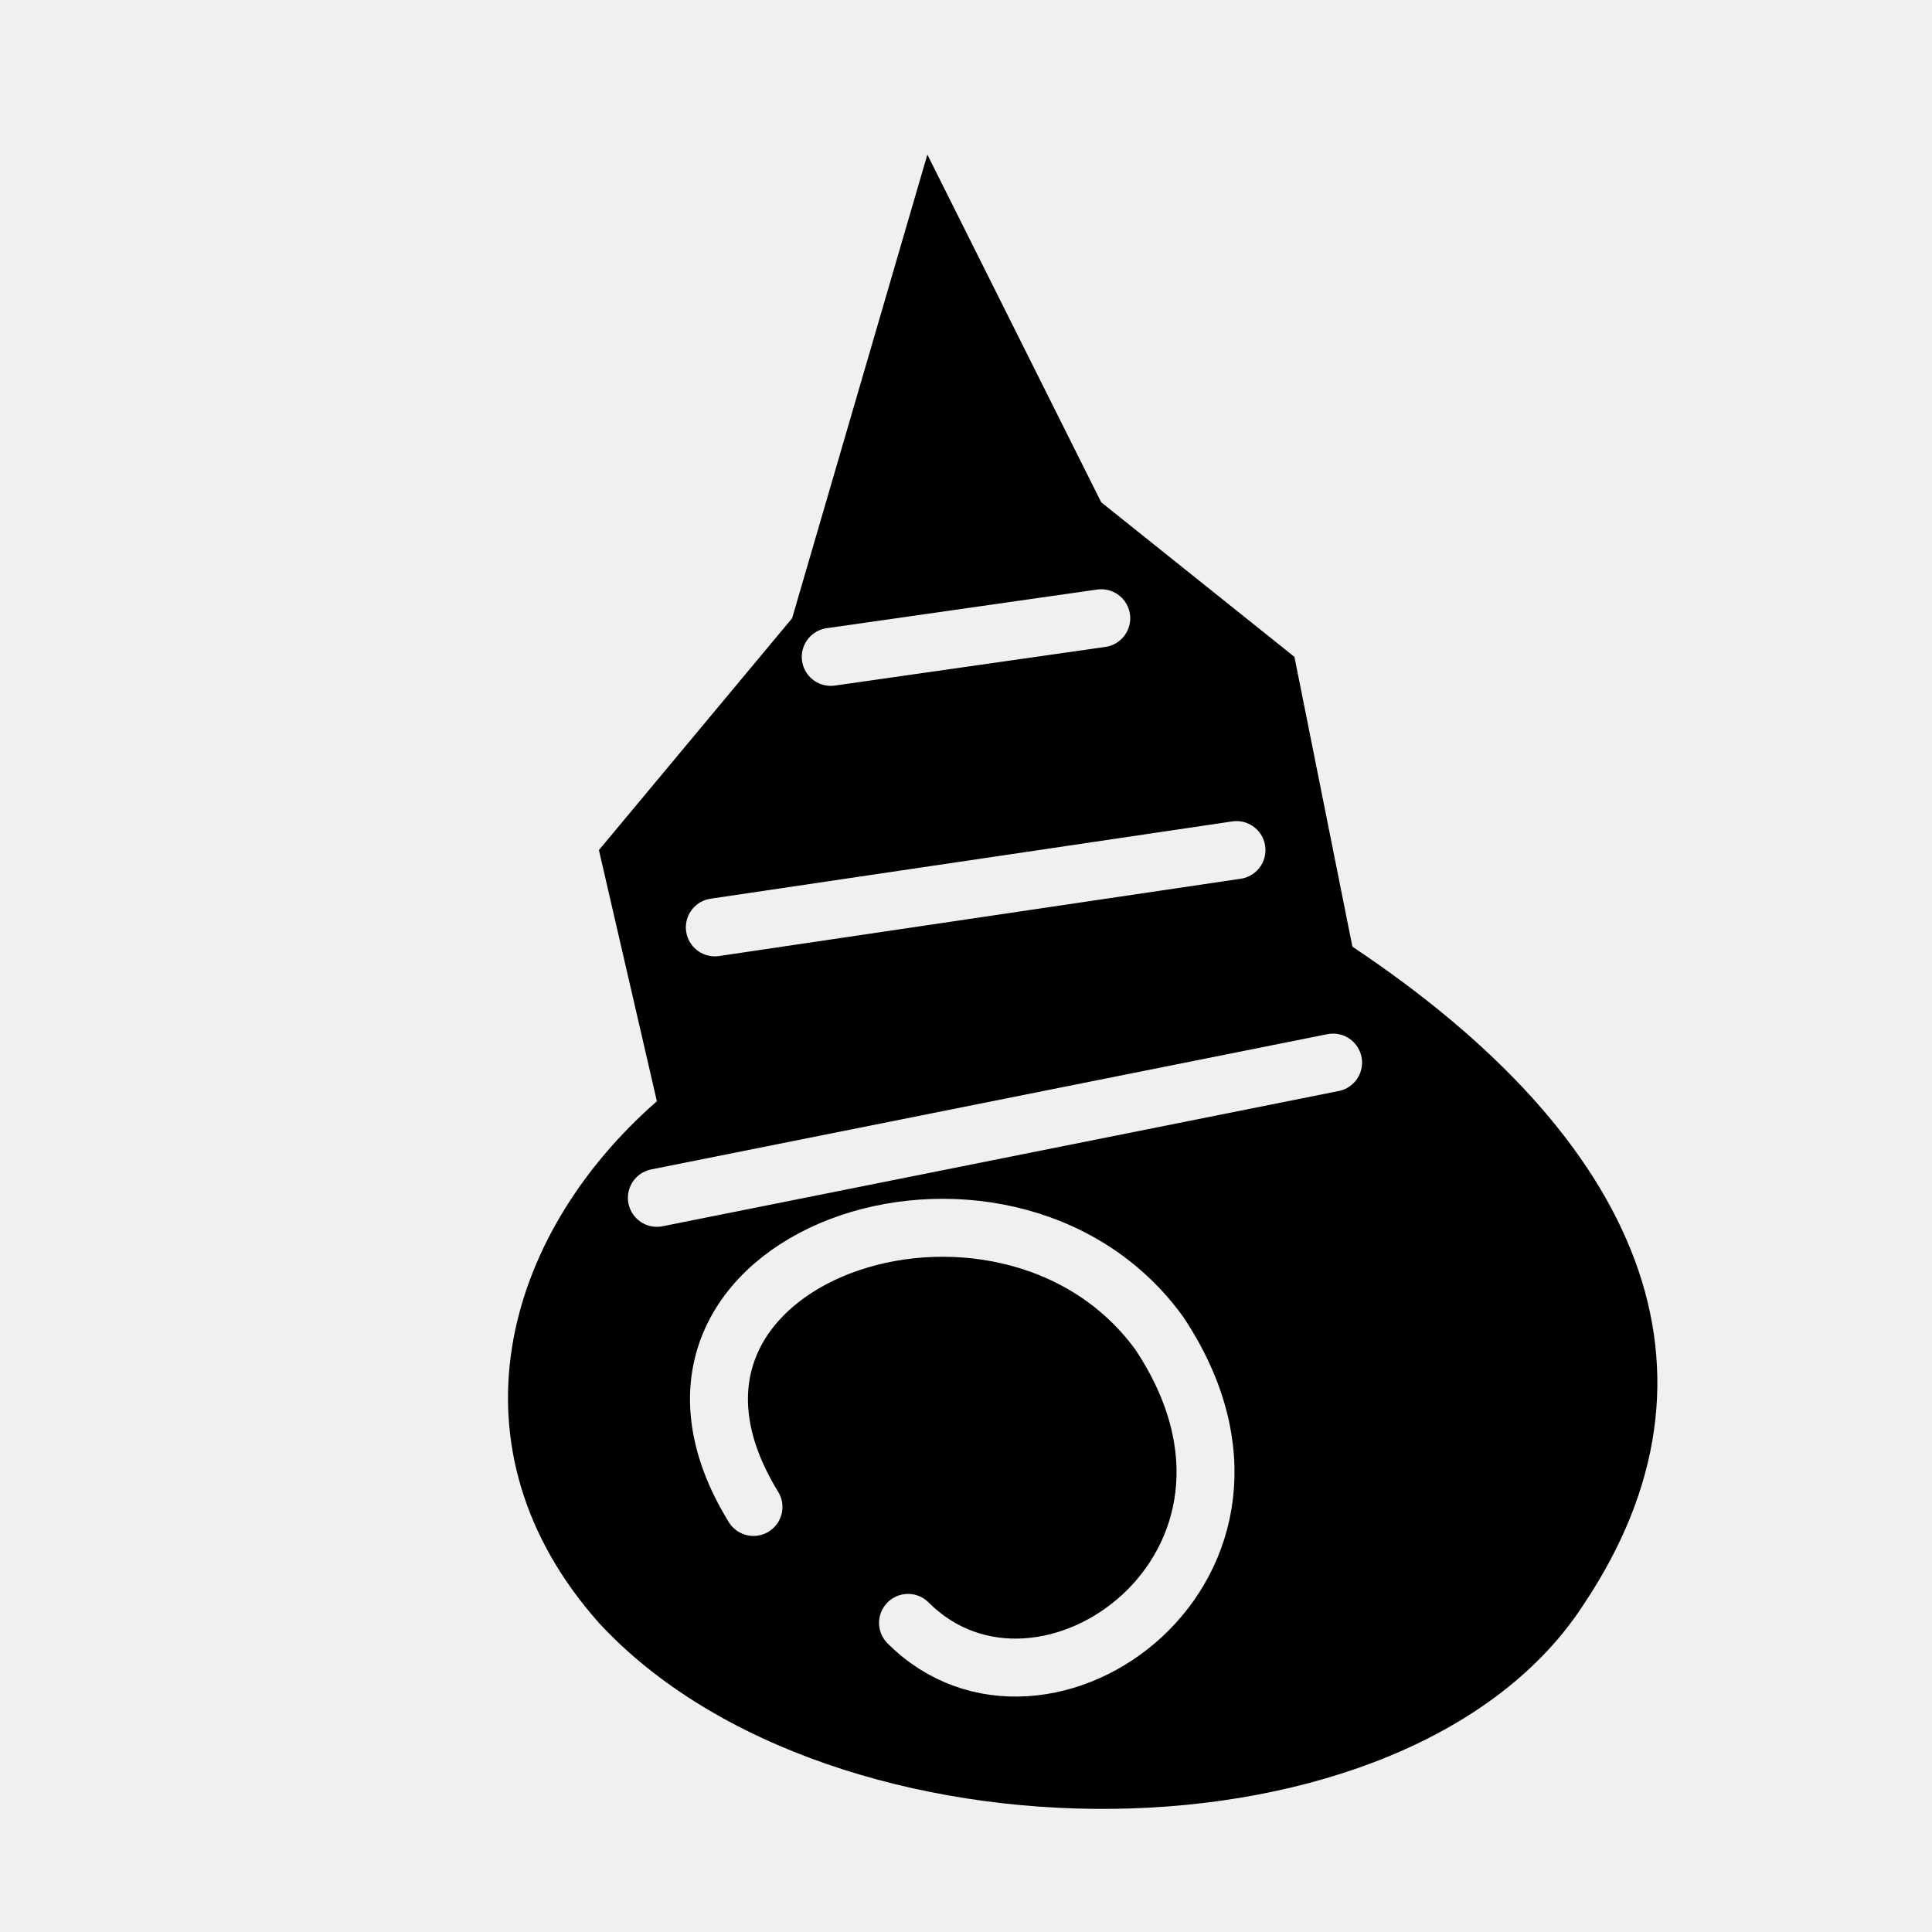
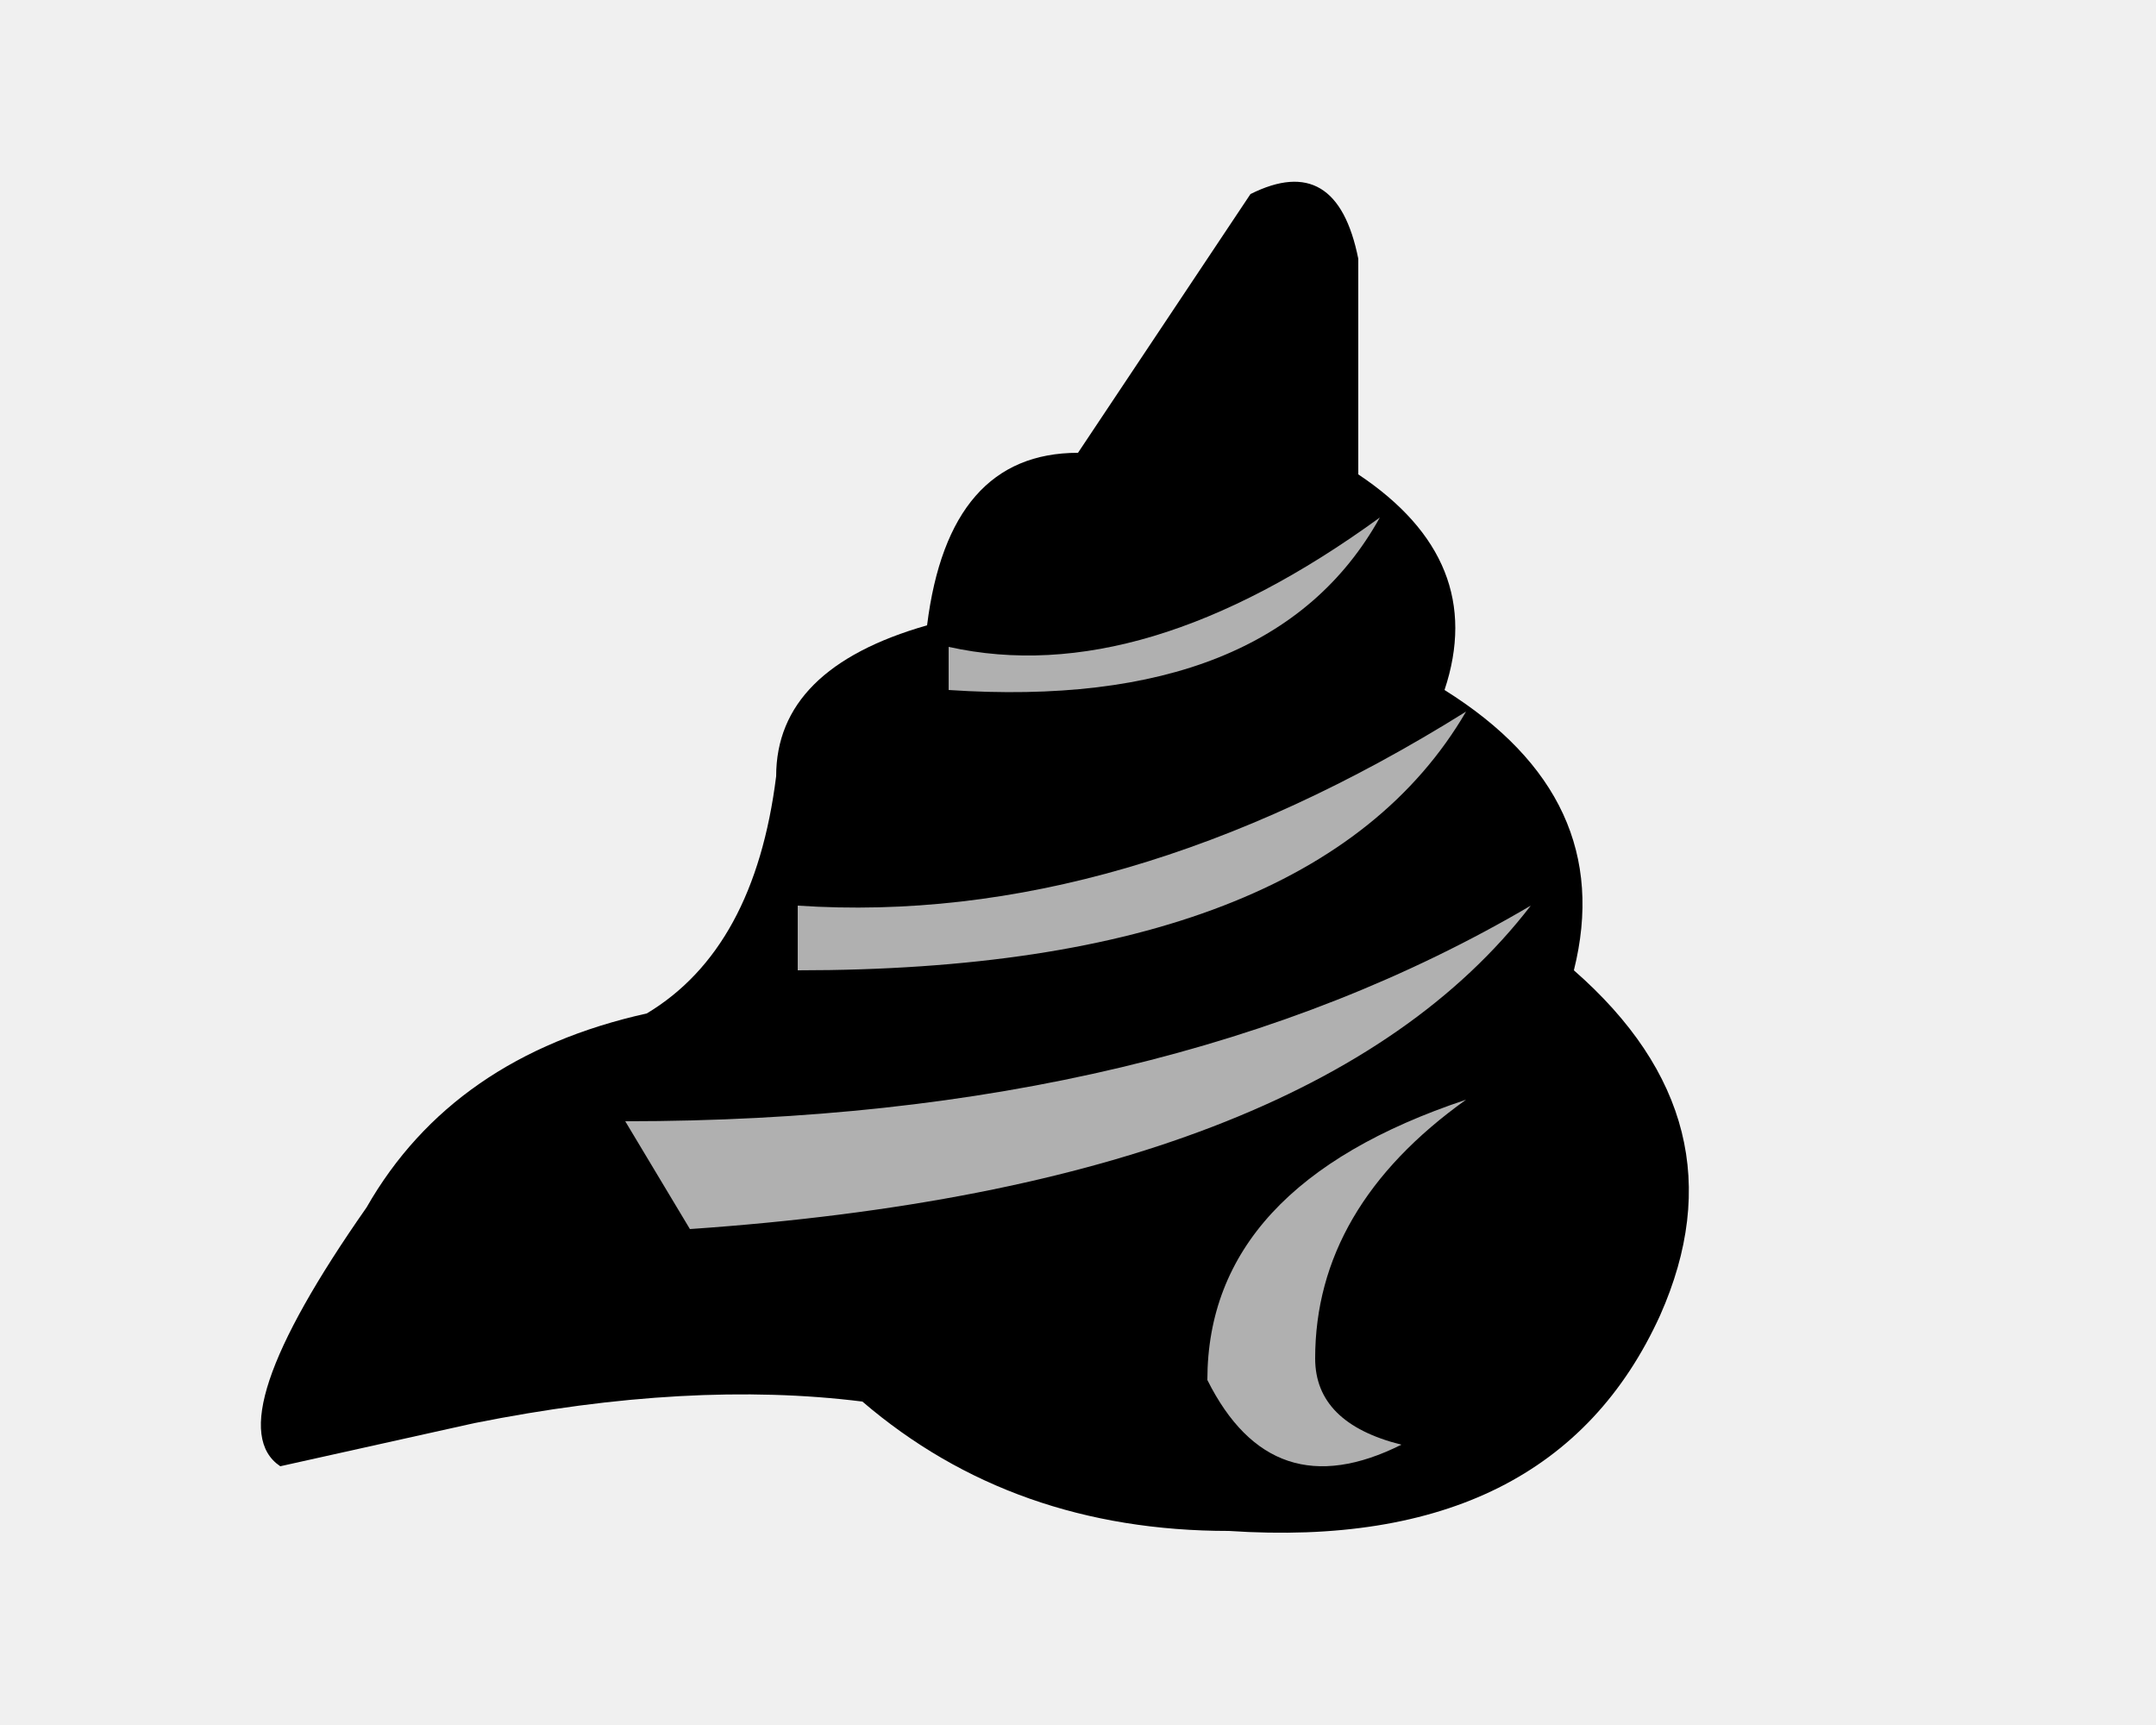
- <svg xmlns="http://www.w3.org/2000/svg" viewBox="0 0 100 100">
-   <defs>
-     <mask id="ribs">
-       <rect width="100" height="100" fill="white" />
-       <path d="m43 34 14-2M37 48l27-4M34 62l35-7M39 78c-8-13 13-20 21-9 8 12-6 22-13 15" fill="none" stroke="black" stroke-width="3" stroke-linecap="round" />
-     </mask>
-   </defs>
-   <g mask="url(#ribs)">
-     <path fill="currentColor" d="m48 8 9 18 10 8 3 15c15 10 20 22 12 34-9 14-39 14-51 1-8-9-5-20 3-27l-3-13 10-12z" />
-   </g>
+ <svg xmlns="http://www.w3.org/2000/svg" viewBox="0 0 100 80">
+   <mask id="detail">
+     <path fill="white" d="M17 56 Q21 49 30 47 Q35 44 36 36 Q36 31 43 29 Q44 21 50 21 L58 9 Q62 7 63 12 L63 22 Q69 26 67 32 Q75 37 73 45 Q81 52 77 61 Q72 72 57 71 Q47 71 40 65 Q32 64 22 66 L13 68 Q10 66 17 56Z" />
+     <path fill="#444" d="M44 30q9 2 20-6-5 9-20 8z M37 42q15 1 31-9-7 12-31 12z M29 52q25 0 42-10-10 13-39 15z M56 64q0-9 12-13-7 5-7 12 0 3 4 4-6 3-9-3z" />
+   </mask>
+   <rect width="100" height="80" fill="currentColor" mask="url(#detail)" />
</svg>
